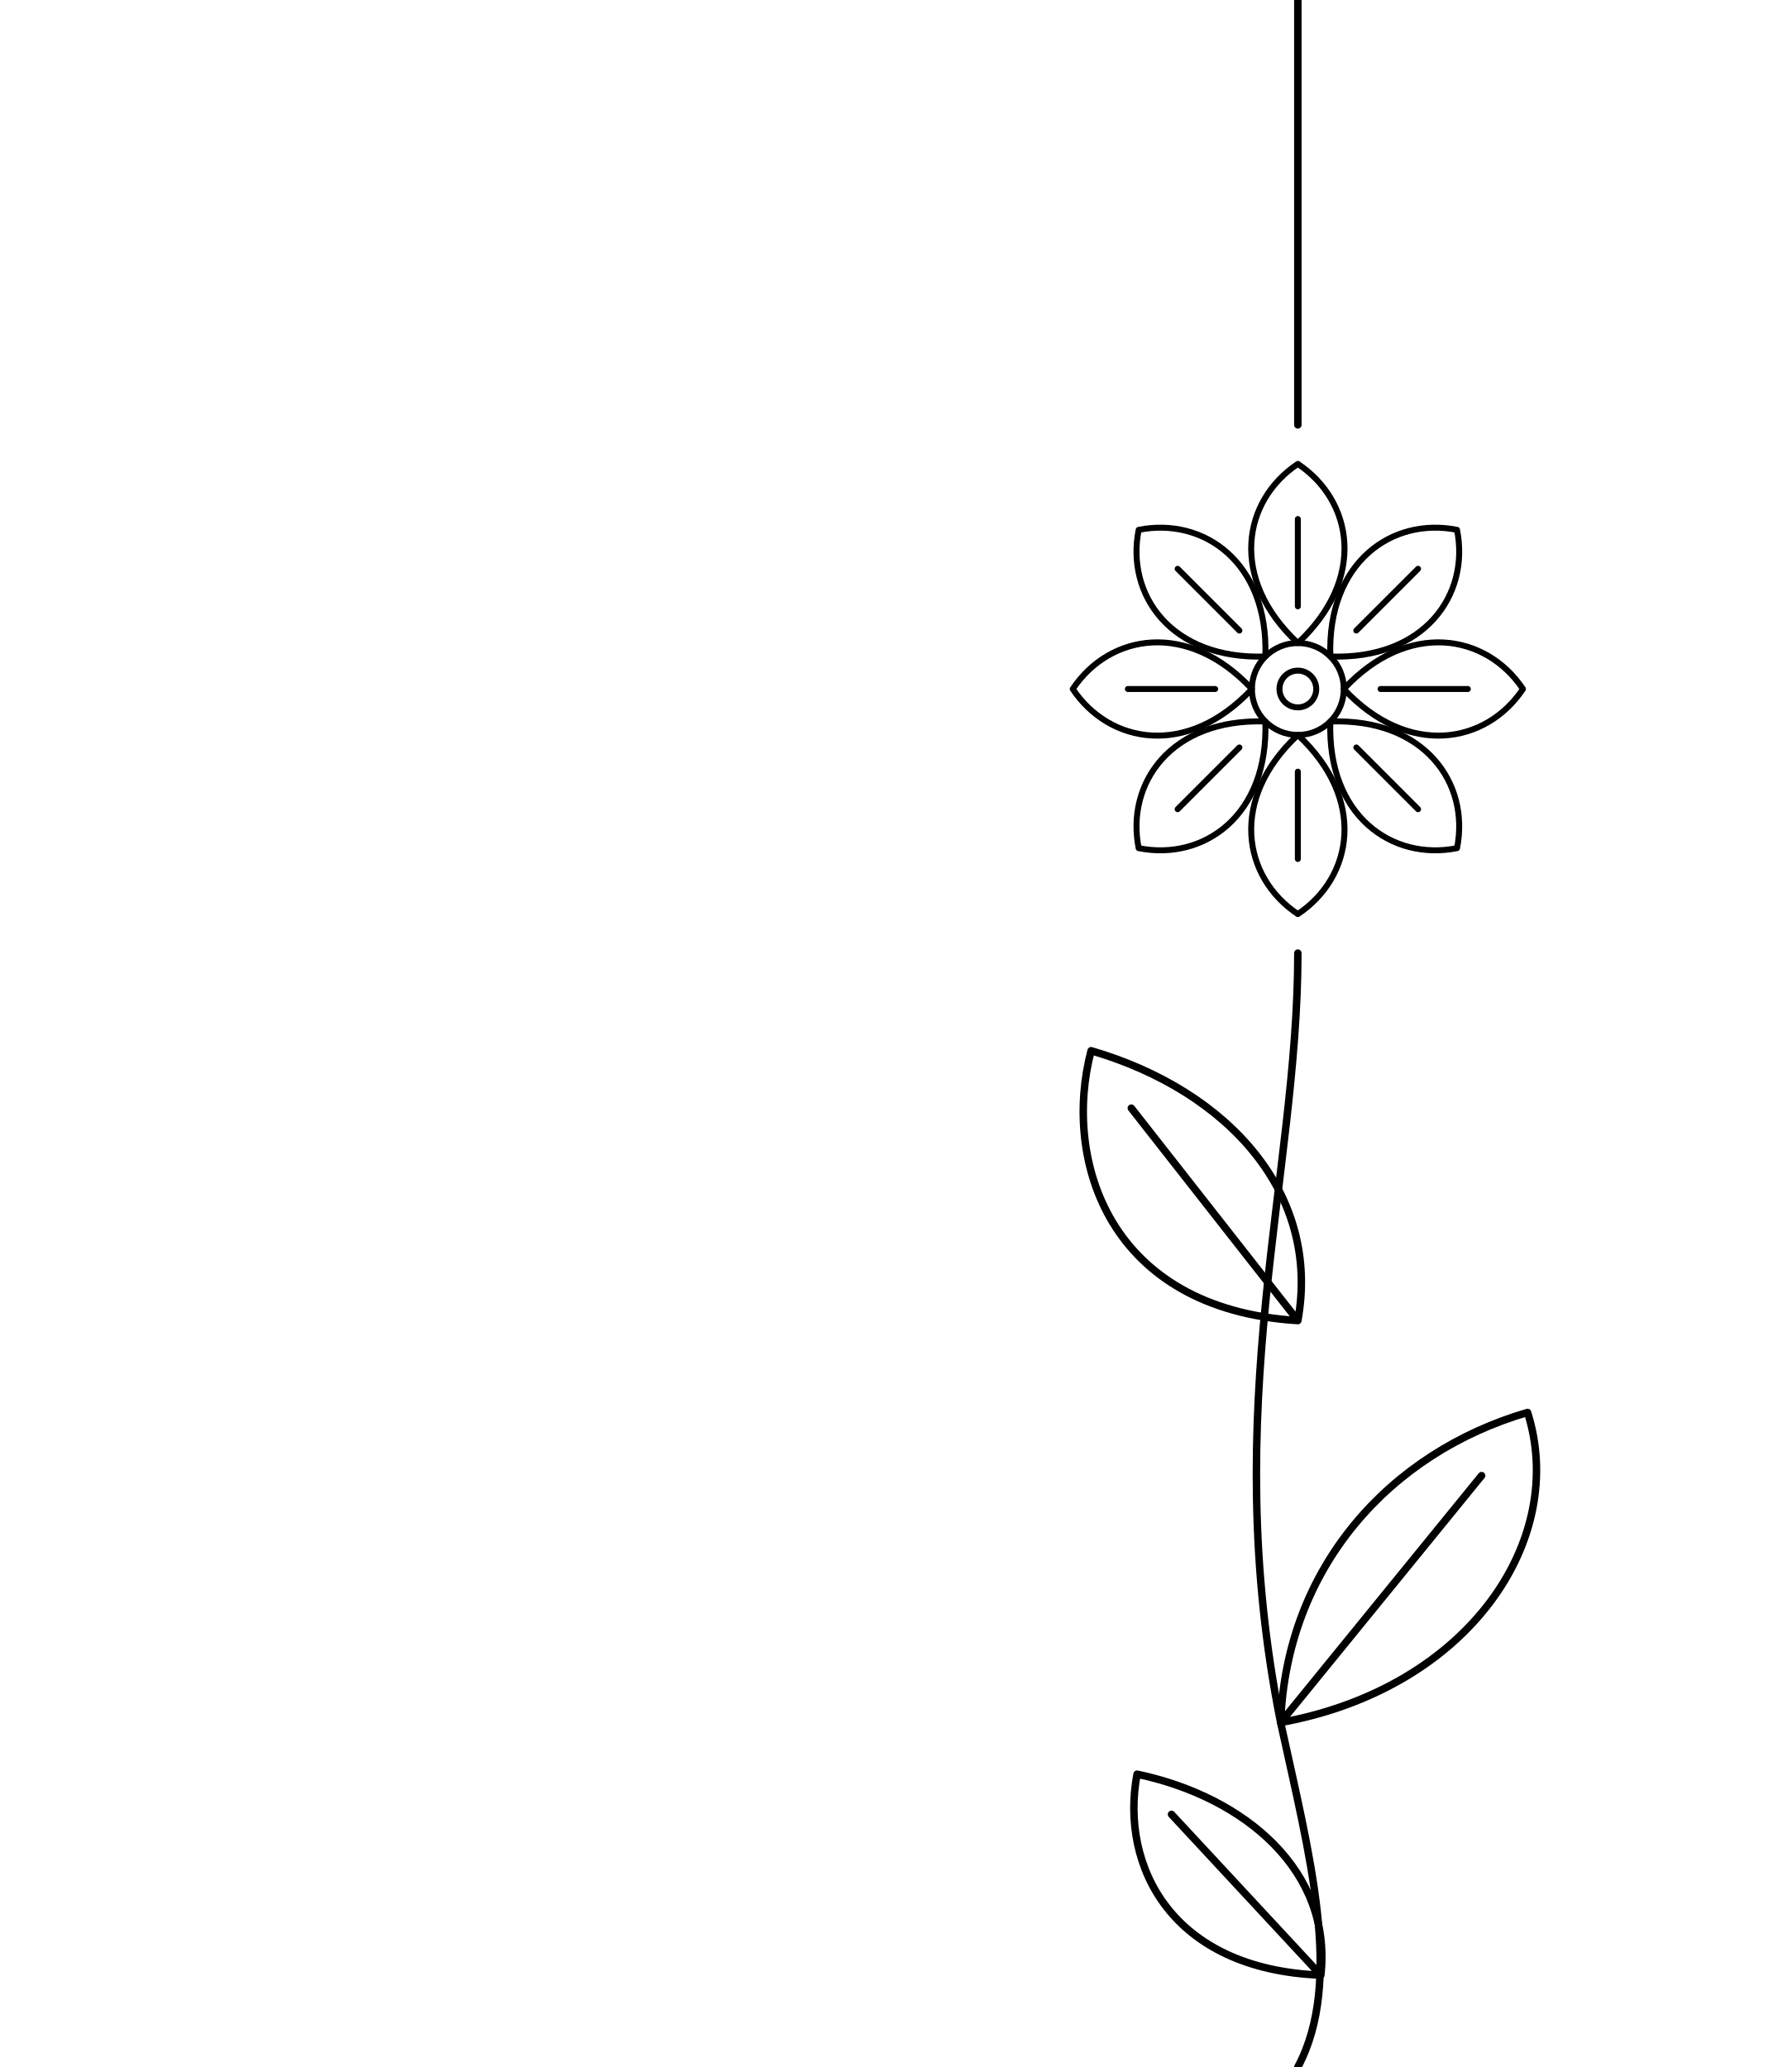
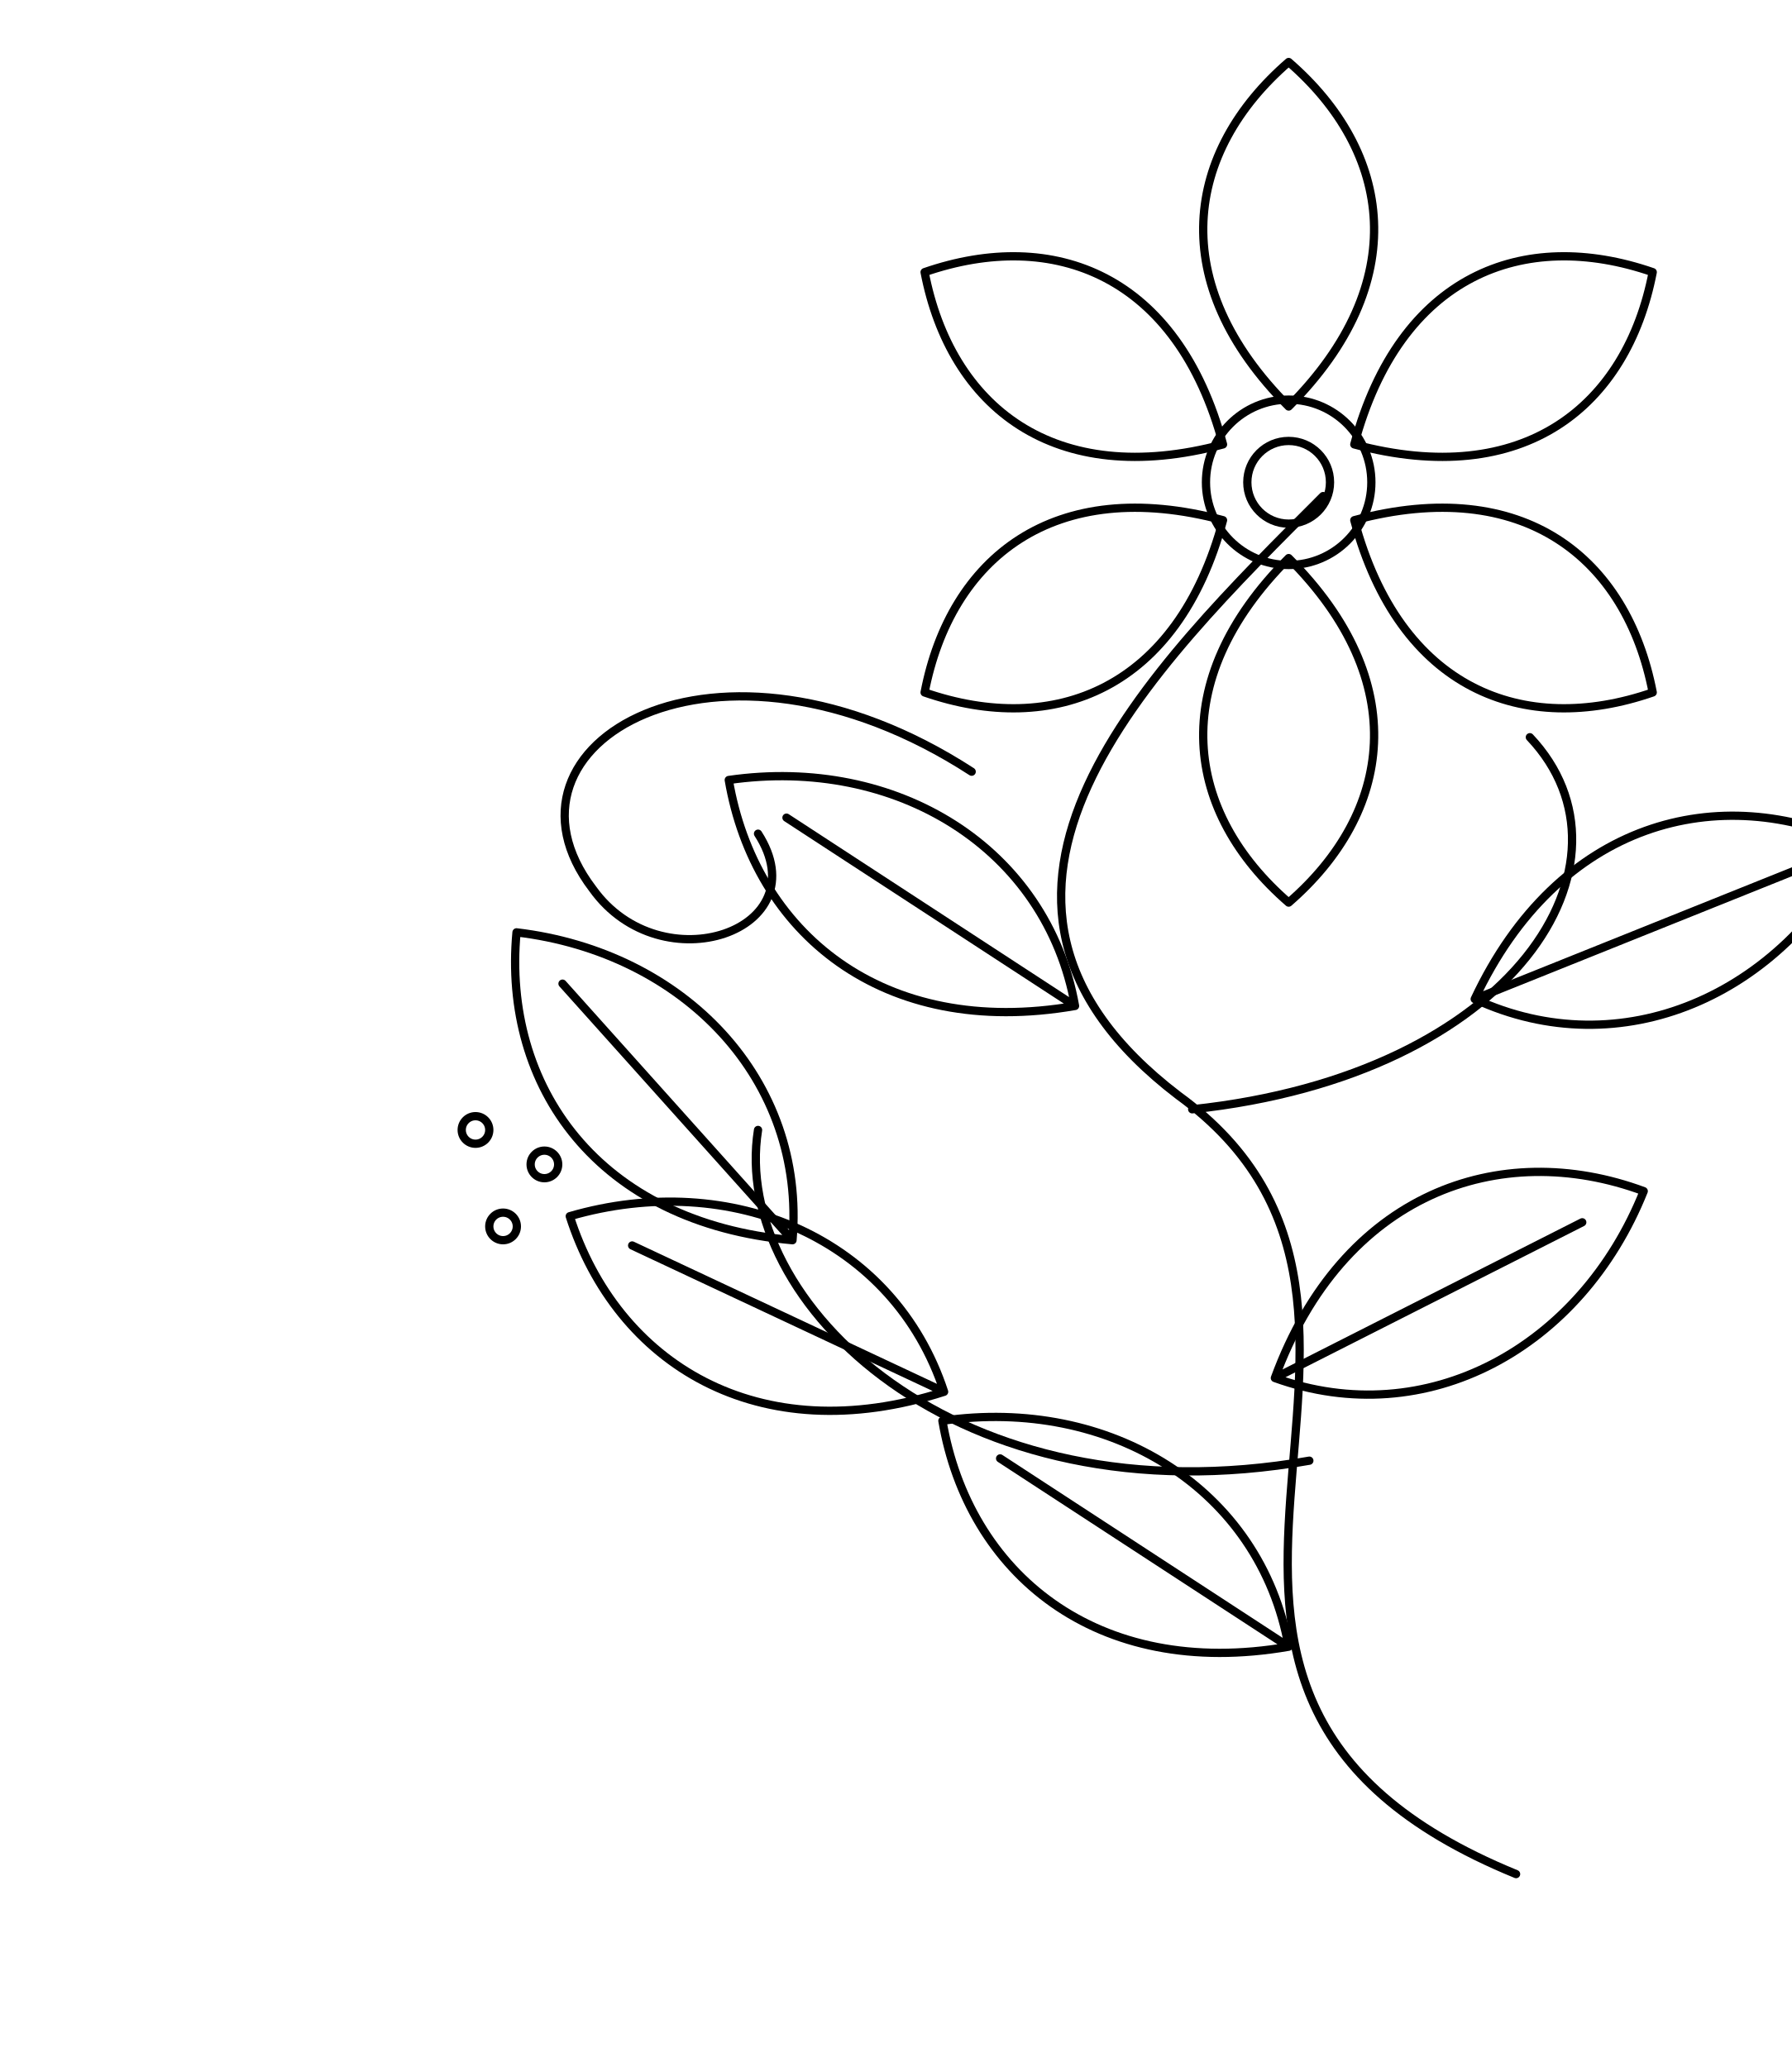
- <svg xmlns="http://www.w3.org/2000/svg" viewBox="0 0 260 300" fill="none" stroke="black" stroke-width="1.3" stroke-linecap="round" stroke-linejoin="round">
-   <svg x="140" y="0" width="100" height="300" viewBox="0 0 120 360" overflow="hidden">
-     <defs>
-       <g id="flower">
-         <g id="petal">
-           <path d="M0-10C-15-24-12-41 0-49C12-41 15-24 0-10Z" />
-           <path d="M0-18V-37" />
-         </g>
-         <use href="#petal" transform="rotate(45)" />
-         <use href="#petal" transform="rotate(90)" />
-         <use href="#petal" transform="rotate(135)" />
-         <use href="#petal" transform="rotate(180)" />
-         <use href="#petal" transform="rotate(225)" />
-         <use href="#petal" transform="rotate(270)" />
-         <use href="#petal" transform="rotate(315)" />
-         <circle r="10" />
-         <circle r="4" />
-       </g>
-       <g id="leaves">
-         <path d="M58 230C25 228 17 202 22 183C46 190 62 208 58 230ZM58 230l-29-37M55 300C88 294 105 268 98 246C74 253 56 273 55 300ZM55 300l35-43M62 344C36 343 27 325 30 309C49 313 64 326 62 344ZM62 344l-26-28" />
-       </g>
-     </defs>
-     <path d="M58 0V30C58 49 58 58 58 74M58 166C58 205 44 245 55 300C60 323 66 345 58 360C58 382 58 408 58 434M58 526C58 565 44 605 55 660C60 683 66 699 58 710V720" />
-     <use href="#flower" transform="translate(58 120) scale(.8)" />
-     <use href="#leaves" />
-     <use href="#flower" transform="translate(58 480) scale(.8)" />
-     <use href="#leaves" transform="translate(0 360)" />
-   </svg>
+ <svg xmlns="http://www.w3.org/2000/svg" viewBox="0 0 260 300" fill="none" stroke="black" stroke-width="1.2" stroke-linecap="round" stroke-linejoin="round">
+   <defs>
+     <path id="petal" d="M0-11C-18-29-15-48 0-61C15-48 18-29 0-11Z" />
+     <path id="leaf" d="M0 0C-28-5-40-26-36-48C-12-43 4-23 0 0ZM0 0-30-40" />
+   </defs>
+   <path d="M220 272C154 245 215 191 171 159C133 130 167 97 192 72M190 212C139 221 106 189 110 164M173 161C220 156 239 125 222 107" />
+   <use href="#leaf" transform="translate(187 239) rotate(-20)" />
+   <use href="#leaf" transform="translate(185 200) rotate(100)" />
+   <use href="#leaf" transform="translate(156 146) rotate(-20)" />
+   <use href="#leaf" transform="translate(214 145) rotate(105)" />
+   <use href="#leaf" transform="translate(137 202) rotate(-28)" />
+   <use href="#leaf" transform="translate(115 180) rotate(-5)" />
+   <g transform="translate(187 70)">
+     <use href="#petal" />
+     <use href="#petal" transform="rotate(60)" />
+     <use href="#petal" transform="rotate(120)" />
+     <use href="#petal" transform="rotate(180)" />
+     <use href="#petal" transform="rotate(240)" />
+     <use href="#petal" transform="rotate(300)" />
+     <circle r="12" />
+     <circle r="6" />
+   </g>
+   <path d="M141 112c-37-24-71-4-55 17 10 14 33 6 24-8" />
+   <circle cx="69" cy="164" r="2" />
+   <circle cx="79" cy="169" r="2" />
+   <circle cx="73" cy="178" r="2" />
</svg>
